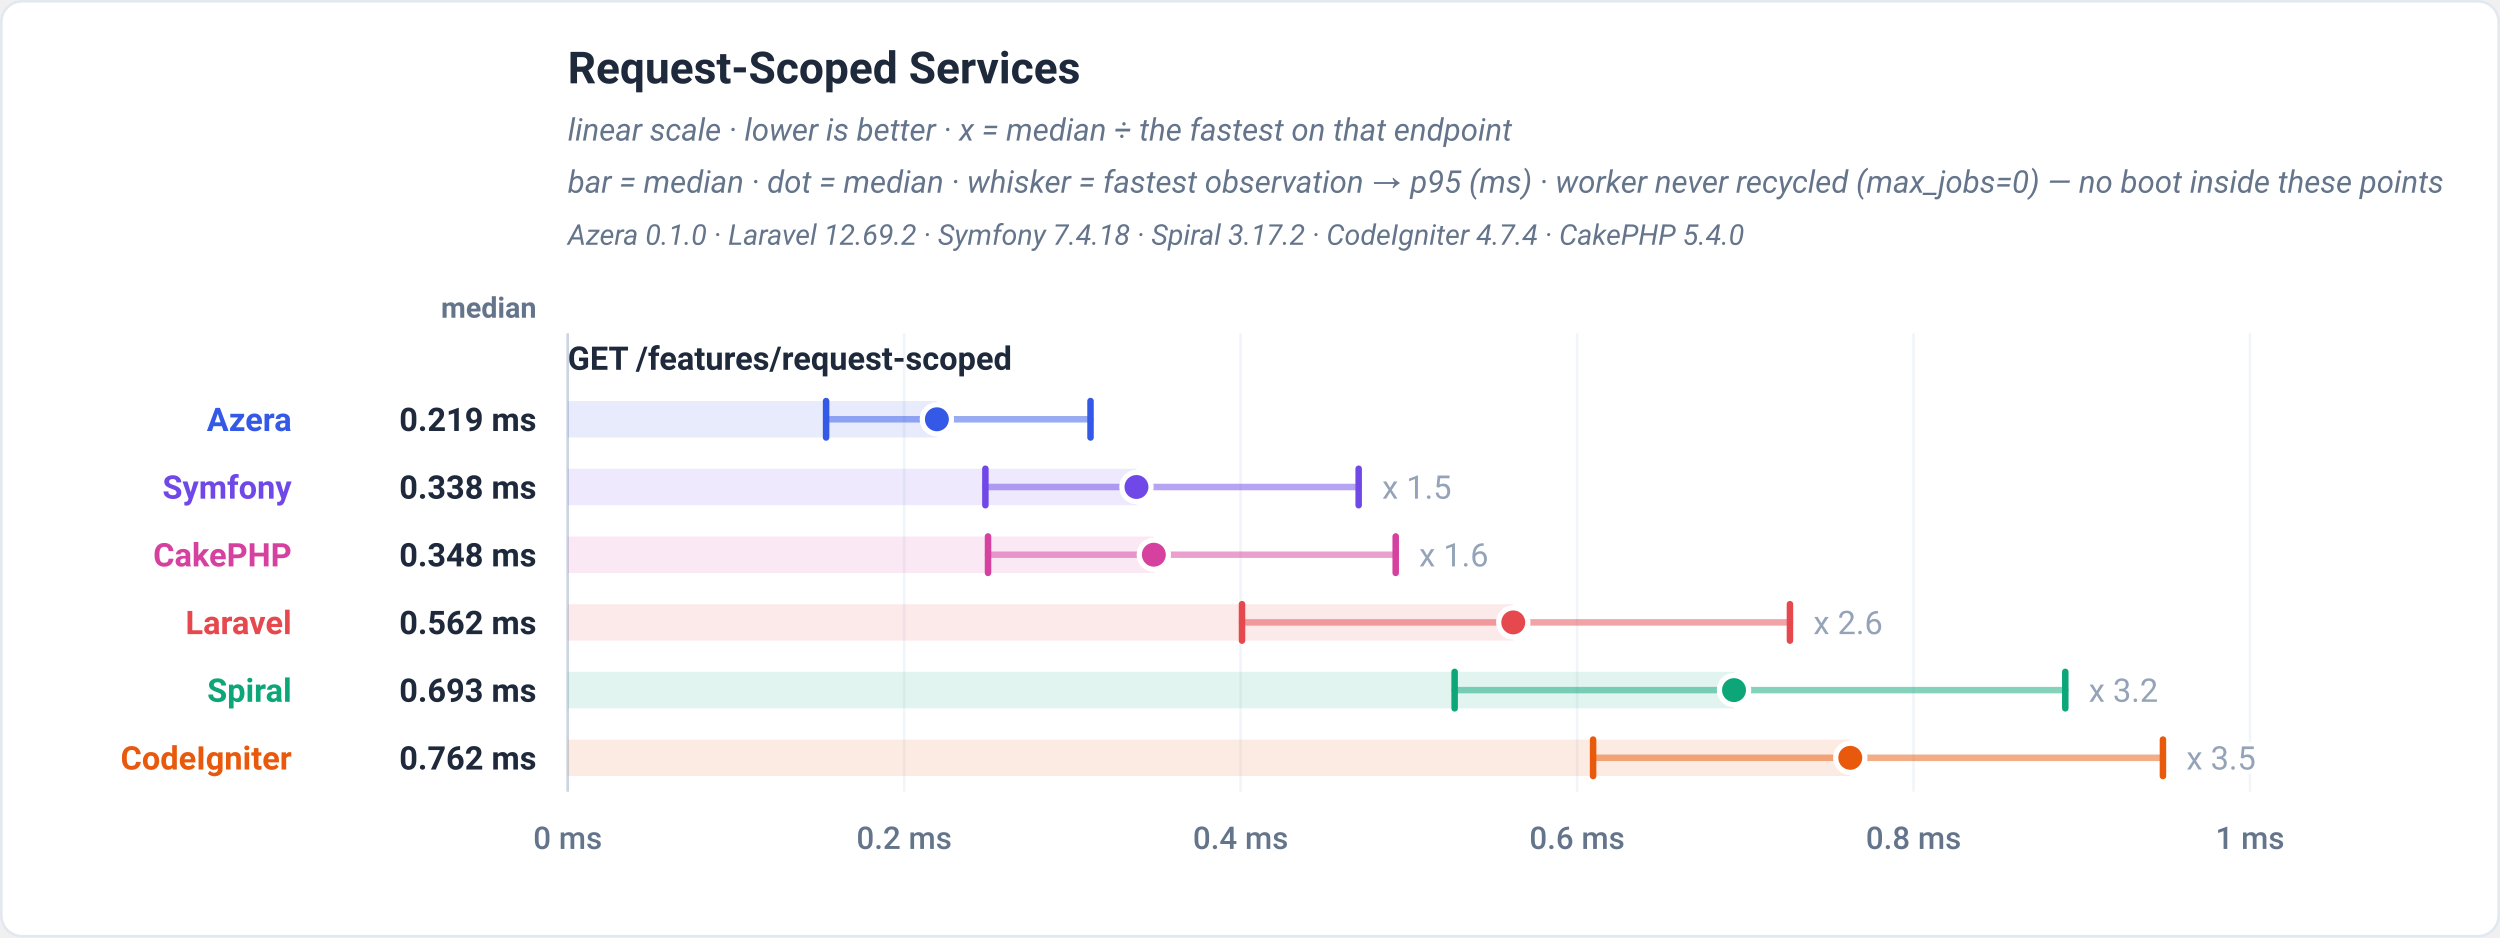
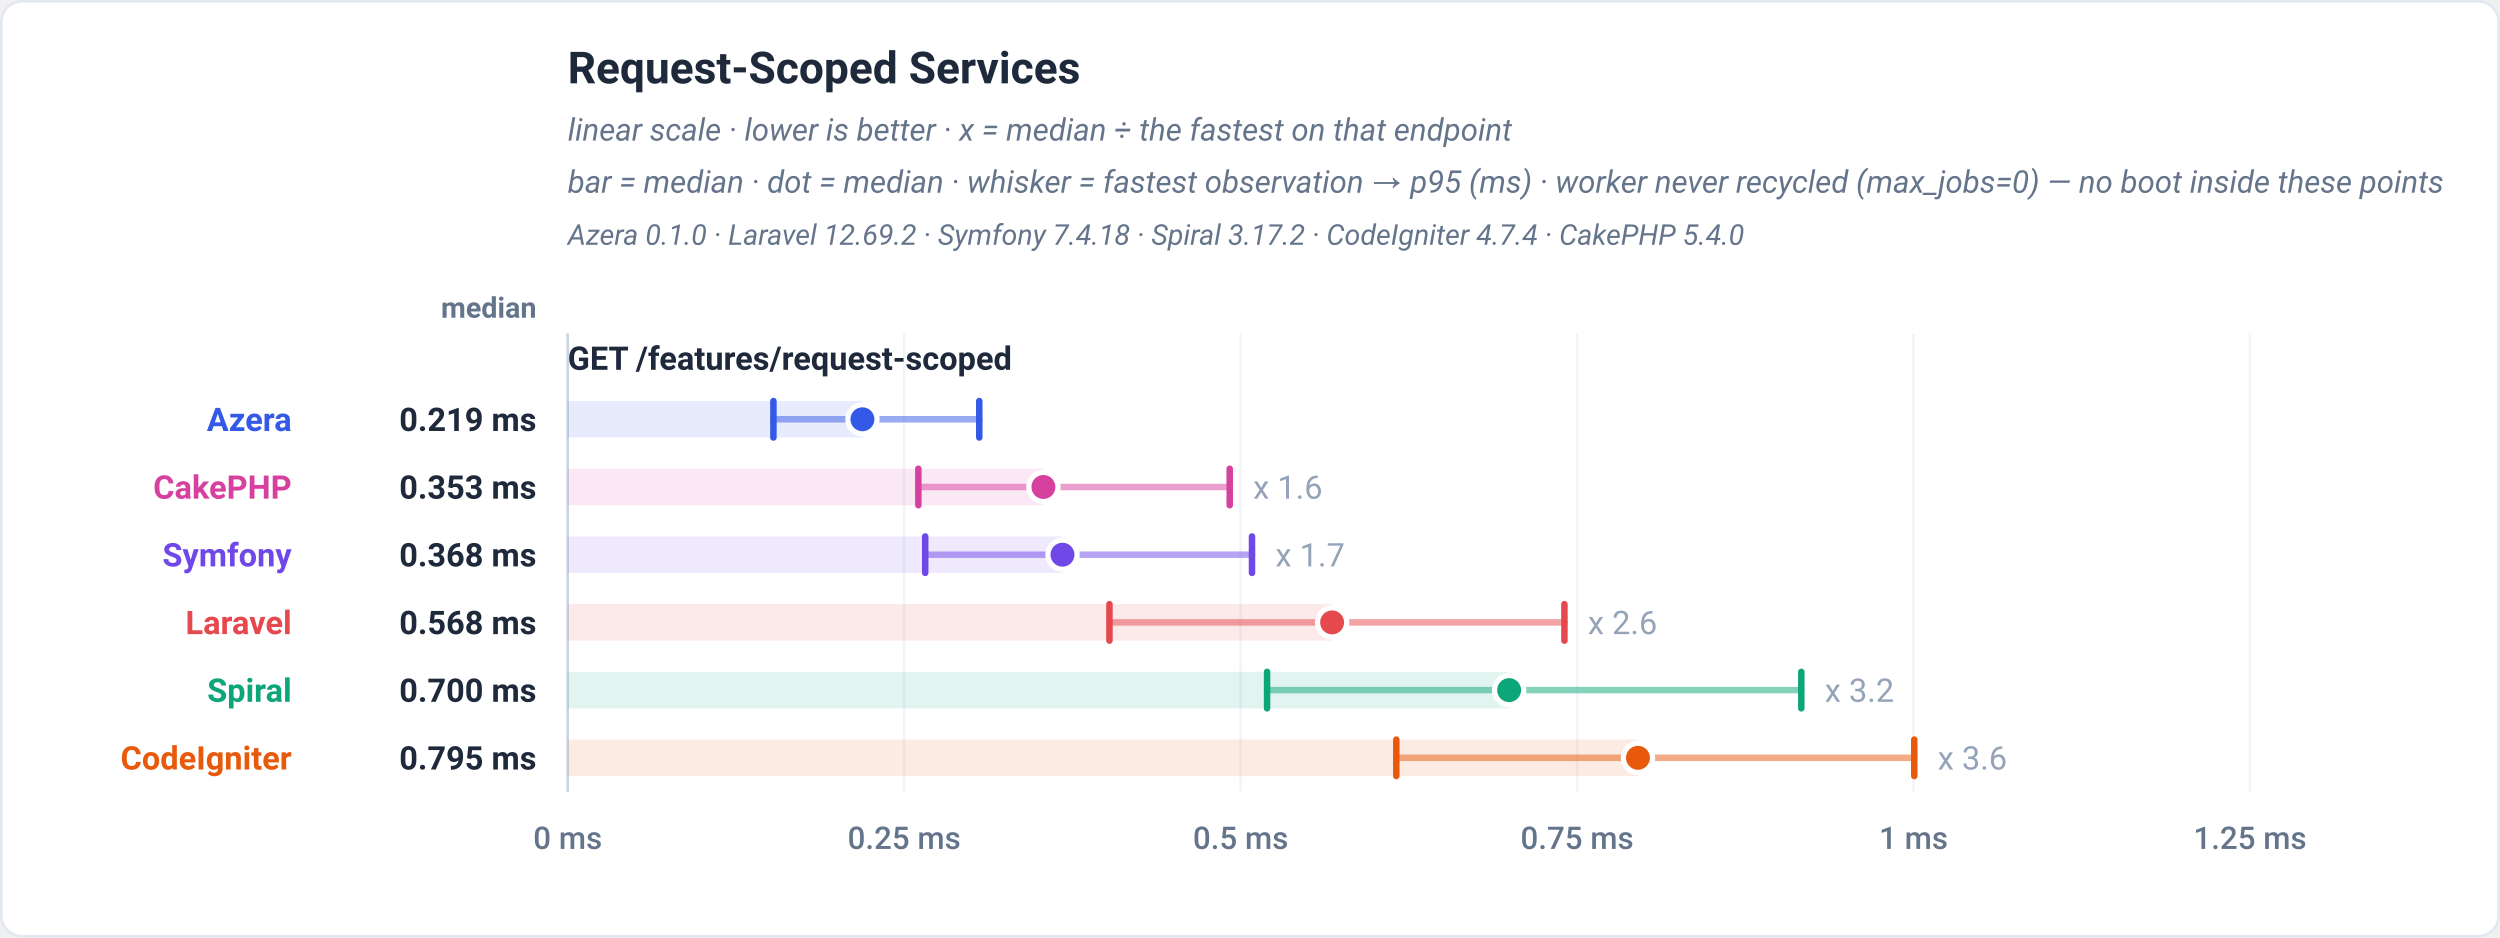
<svg xmlns="http://www.w3.org/2000/svg" viewBox="0 0 960 360" width="960" height="360" role="img" font-family="-apple-system,BlinkMacSystemFont,'Segoe UI',Roboto,Helvetica,Arial,sans-serif">
  <rect x="0.5" y="0.5" width="959" height="359" rx="8" fill="#ffffff" stroke="#e2e8f0" />
  <text x="218" y="32" font-family="-apple-system,BlinkMacSystemFont,'Segoe UI',Roboto,Helvetica,Arial,sans-serif" font-size="17" font-weight="700" fill="#1e293b" text-anchor="start">Request-Scoped Services</text>
  <text x="218" y="54" font-family="-apple-system,BlinkMacSystemFont,'Segoe UI',Roboto,Helvetica,Arial,sans-serif" font-size="12" font-weight="400" fill="#64748b" text-anchor="start" font-style="italic">linear scale · lower is better · x = median ÷ the fastest on that endpoint</text>
  <text x="218" y="74" font-family="-apple-system,BlinkMacSystemFont,'Segoe UI',Roboto,Helvetica,Arial,sans-serif" font-size="12" font-weight="400" fill="#64748b" text-anchor="start" font-style="italic">bar = median · dot = median · whisker = fastest observation → p95 (ms) · worker never recycled (max_jobs=0) — no boot inside these points</text>
  <text x="218" y="94" font-family="-apple-system,BlinkMacSystemFont,'Segoe UI',Roboto,Helvetica,Arial,sans-serif" font-size="11" font-weight="400" fill="#64748b" text-anchor="start" font-style="italic">Azera 0.1.0 · Laravel 12.69.2 · Symfony 7.4.18 · Spiral 3.17.2 · CodeIgniter 4.7.4 · CakePHP 5.4.0</text>
  <text x="206" y="122" font-family="-apple-system,BlinkMacSystemFont,'Segoe UI',Roboto,Helvetica,Arial,sans-serif" font-size="11" font-weight="600" fill="#64748b" text-anchor="end">median</text>
  <line x1="218" y1="128" x2="218" y2="304" stroke="#f1f5f9" stroke-width="1" />
  <text x="218" y="326" font-family="-apple-system,BlinkMacSystemFont,'Segoe UI',Roboto,Helvetica,Arial,sans-serif" font-size="12" font-weight="500" fill="#64748b" text-anchor="middle">0 ms</text>
  <line x1="347.2" y1="128" x2="347.2" y2="304" stroke="#f1f5f9" stroke-width="1" />
-   <text x="347.2" y="326" font-family="-apple-system,BlinkMacSystemFont,'Segoe UI',Roboto,Helvetica,Arial,sans-serif" font-size="12" font-weight="500" fill="#64748b" text-anchor="middle">0.2 ms</text>
+   <text x="347.2" y="326" font-family="-apple-system,BlinkMacSystemFont,'Segoe UI',Roboto,Helvetica,Arial,sans-serif" font-size="12" font-weight="500" fill="#64748b" text-anchor="middle">0.25 ms</text>
  <line x1="476.4" y1="128" x2="476.4" y2="304" stroke="#f1f5f9" stroke-width="1" />
-   <text x="476.4" y="326" font-family="-apple-system,BlinkMacSystemFont,'Segoe UI',Roboto,Helvetica,Arial,sans-serif" font-size="12" font-weight="500" fill="#64748b" text-anchor="middle">0.4 ms</text>
+   <text x="476.4" y="326" font-family="-apple-system,BlinkMacSystemFont,'Segoe UI',Roboto,Helvetica,Arial,sans-serif" font-size="12" font-weight="500" fill="#64748b" text-anchor="middle">0.5 ms</text>
  <line x1="605.6" y1="128" x2="605.6" y2="304" stroke="#f1f5f9" stroke-width="1" />
-   <text x="605.6" y="326" font-family="-apple-system,BlinkMacSystemFont,'Segoe UI',Roboto,Helvetica,Arial,sans-serif" font-size="12" font-weight="500" fill="#64748b" text-anchor="middle">0.6 ms</text>
+   <text x="605.6" y="326" font-family="-apple-system,BlinkMacSystemFont,'Segoe UI',Roboto,Helvetica,Arial,sans-serif" font-size="12" font-weight="500" fill="#64748b" text-anchor="middle">0.75 ms</text>
  <line x1="734.8" y1="128" x2="734.8" y2="304" stroke="#f1f5f9" stroke-width="1" />
-   <text x="734.8" y="326" font-family="-apple-system,BlinkMacSystemFont,'Segoe UI',Roboto,Helvetica,Arial,sans-serif" font-size="12" font-weight="500" fill="#64748b" text-anchor="middle">0.8 ms</text>
+   <text x="734.8" y="326" font-family="-apple-system,BlinkMacSystemFont,'Segoe UI',Roboto,Helvetica,Arial,sans-serif" font-size="12" font-weight="500" fill="#64748b" text-anchor="middle">1 ms</text>
  <line x1="864" y1="128" x2="864" y2="304" stroke="#f1f5f9" stroke-width="1" />
-   <text x="864" y="326" font-family="-apple-system,BlinkMacSystemFont,'Segoe UI',Roboto,Helvetica,Arial,sans-serif" font-size="12" font-weight="500" fill="#64748b" text-anchor="middle">1 ms</text>
+   <text x="864" y="326" font-family="-apple-system,BlinkMacSystemFont,'Segoe UI',Roboto,Helvetica,Arial,sans-serif" font-size="12" font-weight="500" fill="#64748b" text-anchor="middle">1.25 ms</text>
  <line x1="218" y1="128" x2="218" y2="304" stroke="#cbd5e1" stroke-width="1" />
  <text x="218" y="142" font-family="-apple-system,BlinkMacSystemFont,'Segoe UI',Roboto,Helvetica,Arial,sans-serif" font-size="12.5" font-weight="700" fill="#1e293b" text-anchor="start">GET /features/request-scoped</text>
-   <rect x="218" y="154" width="141.76" height="14" fill="#3459e6" fill-opacity="0.12" />
-   <line x1="317.22" y1="161" x2="418.76" y2="161" stroke="#3459e6" stroke-width="2.5" stroke-linecap="round" opacity="0.5" />
-   <line x1="317.22" y1="154" x2="317.22" y2="168" stroke="#3459e6" stroke-width="2.5" stroke-linecap="round" />
-   <line x1="418.76" y1="154" x2="418.76" y2="168" stroke="#3459e6" stroke-width="2.5" stroke-linecap="round" />
-   <circle cx="359.76" cy="161" r="5.6" fill="#3459e6" stroke="#ffffff" stroke-width="2" />
+   <rect x="218" y="154" width="113.17" height="14" fill="#3459e6" fill-opacity="0.12" />
+   <line x1="296.99" y1="161" x2="376.04" y2="161" stroke="#3459e6" stroke-width="2.5" stroke-linecap="round" opacity="0.5" />
+   <line x1="296.99" y1="154" x2="296.99" y2="168" stroke="#3459e6" stroke-width="2.5" stroke-linecap="round" />
+   <line x1="376.04" y1="154" x2="376.04" y2="168" stroke="#3459e6" stroke-width="2.5" stroke-linecap="round" />
+   <circle cx="331.17" cy="161" r="5.6" fill="#3459e6" stroke="#ffffff" stroke-width="2" />
  <text x="112" y="165.5" font-family="-apple-system,BlinkMacSystemFont,'Segoe UI',Roboto,Helvetica,Arial,sans-serif" font-size="12.5" font-weight="700" fill="#3459e6" text-anchor="end">Azera</text>
  <text x="206" y="165.5" font-family="-apple-system,BlinkMacSystemFont,'Segoe UI',Roboto,Helvetica,Arial,sans-serif" font-size="12.5" font-weight="700" fill="#1e293b" text-anchor="end">0.219 ms</text>
-   <rect x="218" y="180" width="218.4" height="14" fill="#7048e8" fill-opacity="0.12" />
-   <line x1="378.39" y1="187" x2="521.73" y2="187" stroke="#7048e8" stroke-width="2.5" stroke-linecap="round" opacity="0.5" />
-   <line x1="378.39" y1="180" x2="378.39" y2="194" stroke="#7048e8" stroke-width="2.5" stroke-linecap="round" />
-   <line x1="521.73" y1="180" x2="521.73" y2="194" stroke="#7048e8" stroke-width="2.5" stroke-linecap="round" />
-   <circle cx="436.4" cy="187" r="5.6" fill="#7048e8" stroke="#ffffff" stroke-width="2" />
-   <text x="530.73" y="191.5" font-family="-apple-system,BlinkMacSystemFont,'Segoe UI',Roboto,Helvetica,Arial,sans-serif" font-size="12.5" font-weight="400" fill="#94a3b8" text-anchor="start" stroke="#ffffff" stroke-width="3" paint-order="stroke" stroke-linejoin="round">x 1.5</text>
-   <text x="112" y="191.5" font-family="-apple-system,BlinkMacSystemFont,'Segoe UI',Roboto,Helvetica,Arial,sans-serif" font-size="12.5" font-weight="700" fill="#7048e8" text-anchor="end">Symfony</text>
-   <text x="206" y="191.5" font-family="-apple-system,BlinkMacSystemFont,'Segoe UI',Roboto,Helvetica,Arial,sans-serif" font-size="12.5" font-weight="700" fill="#1e293b" text-anchor="end">0.338 ms</text>
-   <rect x="218" y="206" width="225.07" height="14" fill="#d6409f" fill-opacity="0.12" />
-   <line x1="379.4" y1="213" x2="535.95" y2="213" stroke="#d6409f" stroke-width="2.5" stroke-linecap="round" opacity="0.5" />
-   <line x1="379.4" y1="206" x2="379.4" y2="220" stroke="#d6409f" stroke-width="2.5" stroke-linecap="round" />
-   <line x1="535.95" y1="206" x2="535.95" y2="220" stroke="#d6409f" stroke-width="2.5" stroke-linecap="round" />
-   <circle cx="443.07" cy="213" r="5.6" fill="#d6409f" stroke="#ffffff" stroke-width="2" />
-   <text x="544.95" y="217.5" font-family="-apple-system,BlinkMacSystemFont,'Segoe UI',Roboto,Helvetica,Arial,sans-serif" font-size="12.5" font-weight="400" fill="#94a3b8" text-anchor="start" stroke="#ffffff" stroke-width="3" paint-order="stroke" stroke-linejoin="round">x 1.6</text>
-   <text x="112" y="217.5" font-family="-apple-system,BlinkMacSystemFont,'Segoe UI',Roboto,Helvetica,Arial,sans-serif" font-size="12.5" font-weight="700" fill="#d6409f" text-anchor="end">CakePHP</text>
-   <text x="206" y="217.5" font-family="-apple-system,BlinkMacSystemFont,'Segoe UI',Roboto,Helvetica,Arial,sans-serif" font-size="12.5" font-weight="700" fill="#1e293b" text-anchor="end">0.348 ms</text>
-   <rect x="218" y="232" width="363.09" height="14" fill="#e5484d" fill-opacity="0.12" />
-   <line x1="476.93" y1="239" x2="687.34" y2="239" stroke="#e5484d" stroke-width="2.5" stroke-linecap="round" opacity="0.5" />
-   <line x1="476.93" y1="232" x2="476.93" y2="246" stroke="#e5484d" stroke-width="2.5" stroke-linecap="round" />
-   <line x1="687.34" y1="232" x2="687.34" y2="246" stroke="#e5484d" stroke-width="2.5" stroke-linecap="round" />
-   <circle cx="581.09" cy="239" r="5.6" fill="#e5484d" stroke="#ffffff" stroke-width="2" />
-   <text x="696.34" y="243.5" font-family="-apple-system,BlinkMacSystemFont,'Segoe UI',Roboto,Helvetica,Arial,sans-serif" font-size="12.5" font-weight="400" fill="#94a3b8" text-anchor="start" stroke="#ffffff" stroke-width="3" paint-order="stroke" stroke-linejoin="round">x 2.6</text>
+   <rect x="218" y="180" width="182.67" height="14" fill="#d6409f" fill-opacity="0.12" />
+   <line x1="352.65" y1="187" x2="472.21" y2="187" stroke="#d6409f" stroke-width="2.5" stroke-linecap="round" opacity="0.5" />
+   <line x1="352.65" y1="180" x2="352.65" y2="194" stroke="#d6409f" stroke-width="2.5" stroke-linecap="round" />
+   <line x1="472.21" y1="180" x2="472.21" y2="194" stroke="#d6409f" stroke-width="2.5" stroke-linecap="round" />
+   <circle cx="400.67" cy="187" r="5.6" fill="#d6409f" stroke="#ffffff" stroke-width="2" />
+   <text x="481.21" y="191.5" font-family="-apple-system,BlinkMacSystemFont,'Segoe UI',Roboto,Helvetica,Arial,sans-serif" font-size="12.5" font-weight="400" fill="#94a3b8" text-anchor="start" stroke="#ffffff" stroke-width="3" paint-order="stroke" stroke-linejoin="round">x 1.6</text>
+   <text x="112" y="191.5" font-family="-apple-system,BlinkMacSystemFont,'Segoe UI',Roboto,Helvetica,Arial,sans-serif" font-size="12.5" font-weight="700" fill="#d6409f" text-anchor="end">CakePHP</text>
+   <text x="206" y="191.5" font-family="-apple-system,BlinkMacSystemFont,'Segoe UI',Roboto,Helvetica,Arial,sans-serif" font-size="12.5" font-weight="700" fill="#1e293b" text-anchor="end">0.353 ms</text>
+   <rect x="218" y="206" width="189.99" height="14" fill="#7048e8" fill-opacity="0.12" />
+   <line x1="355.28" y1="213" x2="480.77" y2="213" stroke="#7048e8" stroke-width="2.5" stroke-linecap="round" opacity="0.5" />
+   <line x1="355.28" y1="206" x2="355.28" y2="220" stroke="#7048e8" stroke-width="2.5" stroke-linecap="round" />
+   <line x1="480.77" y1="206" x2="480.77" y2="220" stroke="#7048e8" stroke-width="2.5" stroke-linecap="round" />
+   <circle cx="407.99" cy="213" r="5.6" fill="#7048e8" stroke="#ffffff" stroke-width="2" />
+   <text x="489.77" y="217.5" font-family="-apple-system,BlinkMacSystemFont,'Segoe UI',Roboto,Helvetica,Arial,sans-serif" font-size="12.5" font-weight="400" fill="#94a3b8" text-anchor="start" stroke="#ffffff" stroke-width="3" paint-order="stroke" stroke-linejoin="round">x 1.7</text>
+   <text x="112" y="217.5" font-family="-apple-system,BlinkMacSystemFont,'Segoe UI',Roboto,Helvetica,Arial,sans-serif" font-size="12.5" font-weight="700" fill="#7048e8" text-anchor="end">Symfony</text>
+   <text x="206" y="217.5" font-family="-apple-system,BlinkMacSystemFont,'Segoe UI',Roboto,Helvetica,Arial,sans-serif" font-size="12.5" font-weight="700" fill="#1e293b" text-anchor="end">0.368 ms</text>
+   <rect x="218" y="232" width="293.53" height="14" fill="#e5484d" fill-opacity="0.12" />
+   <line x1="426.03" y1="239" x2="600.74" y2="239" stroke="#e5484d" stroke-width="2.5" stroke-linecap="round" opacity="0.5" />
+   <line x1="426.03" y1="232" x2="426.03" y2="246" stroke="#e5484d" stroke-width="2.5" stroke-linecap="round" />
+   <line x1="600.74" y1="232" x2="600.74" y2="246" stroke="#e5484d" stroke-width="2.5" stroke-linecap="round" />
+   <circle cx="511.53" cy="239" r="5.6" fill="#e5484d" stroke="#ffffff" stroke-width="2" />
+   <text x="609.74" y="243.5" font-family="-apple-system,BlinkMacSystemFont,'Segoe UI',Roboto,Helvetica,Arial,sans-serif" font-size="12.5" font-weight="400" fill="#94a3b8" text-anchor="start" stroke="#ffffff" stroke-width="3" paint-order="stroke" stroke-linejoin="round">x 2.6</text>
  <text x="112" y="243.5" font-family="-apple-system,BlinkMacSystemFont,'Segoe UI',Roboto,Helvetica,Arial,sans-serif" font-size="12.5" font-weight="700" fill="#e5484d" text-anchor="end">Laravel</text>
-   <text x="206" y="243.5" font-family="-apple-system,BlinkMacSystemFont,'Segoe UI',Roboto,Helvetica,Arial,sans-serif" font-size="12.5" font-weight="700" fill="#1e293b" text-anchor="end">0.562 ms</text>
-   <rect x="218" y="258" width="447.86" height="14" fill="#0ca678" fill-opacity="0.12" />
-   <line x1="558.58" y1="265" x2="793.07" y2="265" stroke="#0ca678" stroke-width="2.5" stroke-linecap="round" opacity="0.5" />
-   <line x1="558.58" y1="258" x2="558.58" y2="272" stroke="#0ca678" stroke-width="2.5" stroke-linecap="round" />
-   <line x1="793.07" y1="258" x2="793.07" y2="272" stroke="#0ca678" stroke-width="2.5" stroke-linecap="round" />
-   <circle cx="665.86" cy="265" r="5.6" fill="#0ca678" stroke="#ffffff" stroke-width="2" />
-   <text x="802.07" y="269.5" font-family="-apple-system,BlinkMacSystemFont,'Segoe UI',Roboto,Helvetica,Arial,sans-serif" font-size="12.5" font-weight="400" fill="#94a3b8" text-anchor="start" stroke="#ffffff" stroke-width="3" paint-order="stroke" stroke-linejoin="round">x 3.2</text>
+   <text x="206" y="243.5" font-family="-apple-system,BlinkMacSystemFont,'Segoe UI',Roboto,Helvetica,Arial,sans-serif" font-size="12.5" font-weight="700" fill="#1e293b" text-anchor="end">0.568 ms</text>
+   <rect x="218" y="258" width="361.5" height="14" fill="#0ca678" fill-opacity="0.12" />
+   <line x1="486.56" y1="265" x2="691.7" y2="265" stroke="#0ca678" stroke-width="2.5" stroke-linecap="round" opacity="0.5" />
+   <line x1="486.56" y1="258" x2="486.56" y2="272" stroke="#0ca678" stroke-width="2.5" stroke-linecap="round" />
+   <line x1="691.7" y1="258" x2="691.7" y2="272" stroke="#0ca678" stroke-width="2.5" stroke-linecap="round" />
+   <circle cx="579.5" cy="265" r="5.6" fill="#0ca678" stroke="#ffffff" stroke-width="2" />
+   <text x="700.7" y="269.5" font-family="-apple-system,BlinkMacSystemFont,'Segoe UI',Roboto,Helvetica,Arial,sans-serif" font-size="12.5" font-weight="400" fill="#94a3b8" text-anchor="start" stroke="#ffffff" stroke-width="3" paint-order="stroke" stroke-linejoin="round">x 3.2</text>
  <text x="112" y="269.5" font-family="-apple-system,BlinkMacSystemFont,'Segoe UI',Roboto,Helvetica,Arial,sans-serif" font-size="12.5" font-weight="700" fill="#0ca678" text-anchor="end">Spiral</text>
-   <text x="206" y="269.5" font-family="-apple-system,BlinkMacSystemFont,'Segoe UI',Roboto,Helvetica,Arial,sans-serif" font-size="12.5" font-weight="700" fill="#1e293b" text-anchor="end">0.693 ms</text>
-   <rect x="218" y="284" width="492.5" height="14" fill="#e8590c" fill-opacity="0.12" />
-   <line x1="611.75" y1="291" x2="830.57" y2="291" stroke="#e8590c" stroke-width="2.5" stroke-linecap="round" opacity="0.5" />
-   <line x1="611.75" y1="284" x2="611.75" y2="298" stroke="#e8590c" stroke-width="2.5" stroke-linecap="round" />
-   <line x1="830.57" y1="284" x2="830.57" y2="298" stroke="#e8590c" stroke-width="2.5" stroke-linecap="round" />
-   <circle cx="710.5" cy="291" r="5.6" fill="#e8590c" stroke="#ffffff" stroke-width="2" />
-   <text x="839.57" y="295.5" font-family="-apple-system,BlinkMacSystemFont,'Segoe UI',Roboto,Helvetica,Arial,sans-serif" font-size="12.5" font-weight="400" fill="#94a3b8" text-anchor="start" stroke="#ffffff" stroke-width="3" paint-order="stroke" stroke-linejoin="round">x 3.5</text>
+   <text x="206" y="269.5" font-family="-apple-system,BlinkMacSystemFont,'Segoe UI',Roboto,Helvetica,Arial,sans-serif" font-size="12.5" font-weight="700" fill="#1e293b" text-anchor="end">0.700 ms</text>
+   <rect x="218" y="284" width="410.98" height="14" fill="#e8590c" fill-opacity="0.12" />
+   <line x1="536.18" y1="291" x2="735.08" y2="291" stroke="#e8590c" stroke-width="2.5" stroke-linecap="round" opacity="0.5" />
+   <line x1="536.18" y1="284" x2="536.18" y2="298" stroke="#e8590c" stroke-width="2.5" stroke-linecap="round" />
+   <line x1="735.08" y1="284" x2="735.08" y2="298" stroke="#e8590c" stroke-width="2.5" stroke-linecap="round" />
+   <circle cx="628.98" cy="291" r="5.6" fill="#e8590c" stroke="#ffffff" stroke-width="2" />
+   <text x="744.08" y="295.5" font-family="-apple-system,BlinkMacSystemFont,'Segoe UI',Roboto,Helvetica,Arial,sans-serif" font-size="12.5" font-weight="400" fill="#94a3b8" text-anchor="start" stroke="#ffffff" stroke-width="3" paint-order="stroke" stroke-linejoin="round">x 3.6</text>
  <text x="112" y="295.5" font-family="-apple-system,BlinkMacSystemFont,'Segoe UI',Roboto,Helvetica,Arial,sans-serif" font-size="12.5" font-weight="700" fill="#e8590c" text-anchor="end">CodeIgniter</text>
-   <text x="206" y="295.5" font-family="-apple-system,BlinkMacSystemFont,'Segoe UI',Roboto,Helvetica,Arial,sans-serif" font-size="12.5" font-weight="700" fill="#1e293b" text-anchor="end">0.762 ms</text>
+   <text x="206" y="295.5" font-family="-apple-system,BlinkMacSystemFont,'Segoe UI',Roboto,Helvetica,Arial,sans-serif" font-size="12.5" font-weight="700" fill="#1e293b" text-anchor="end">0.795 ms</text>
</svg>
